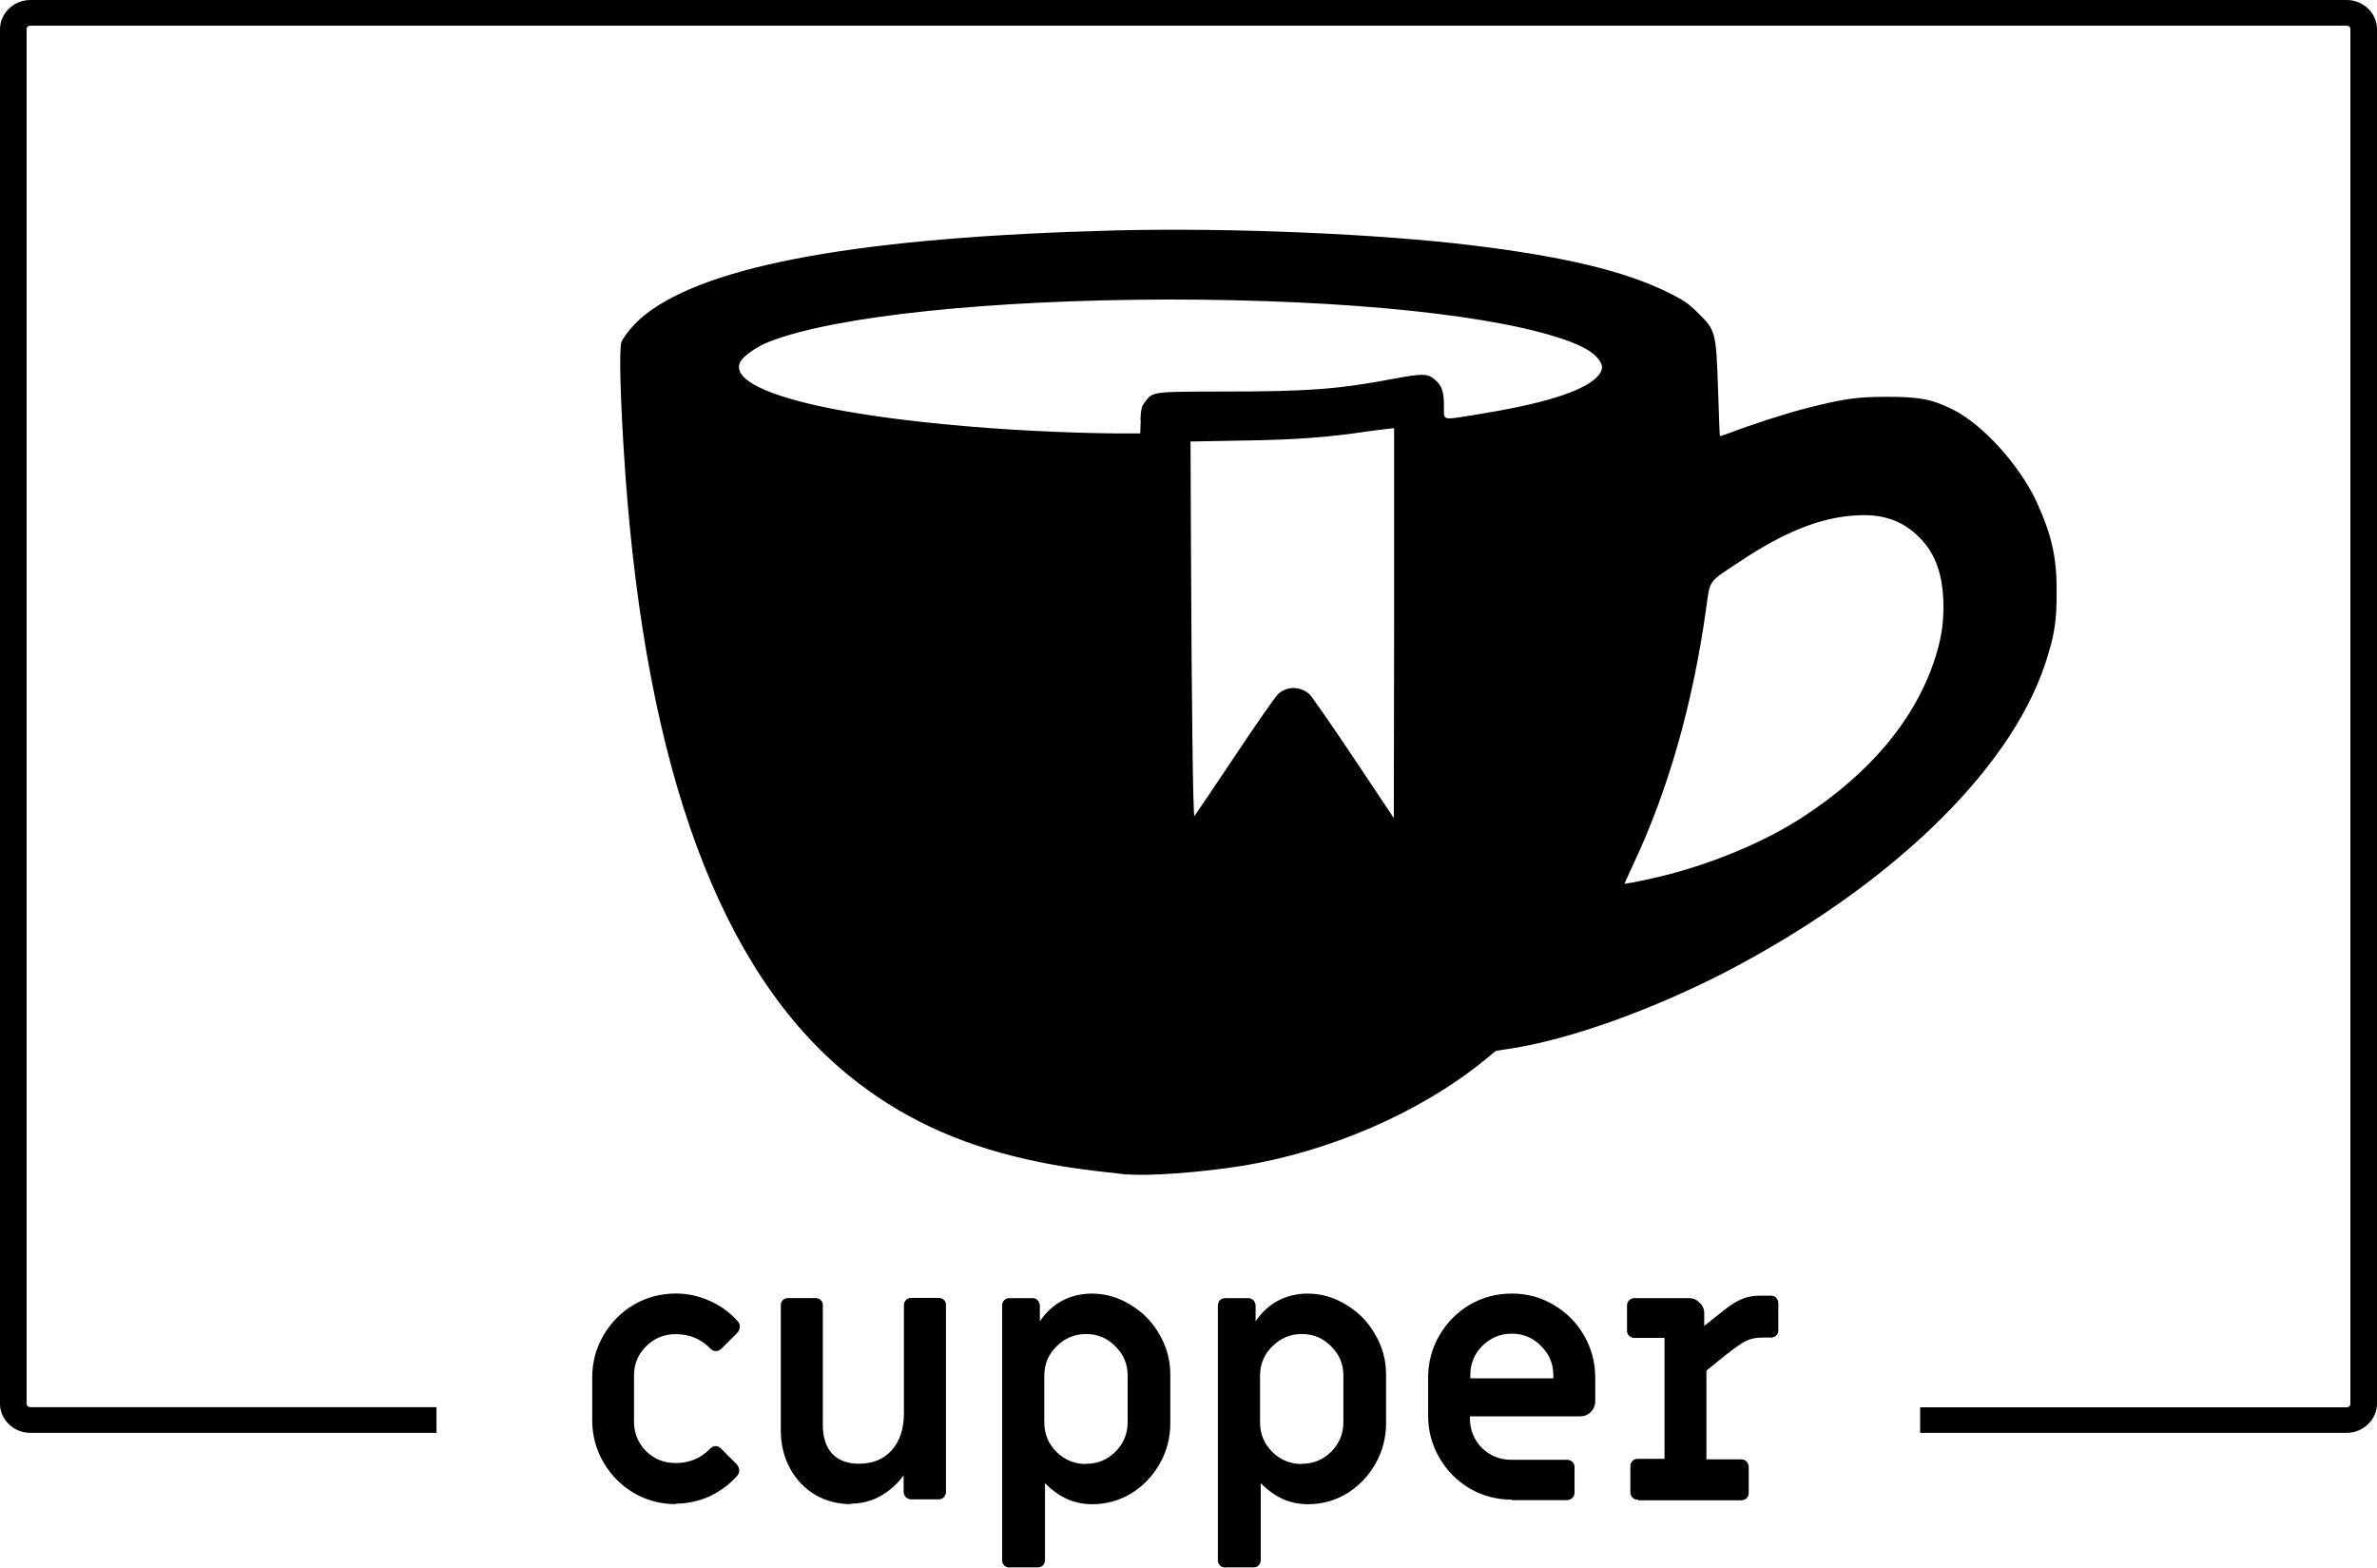
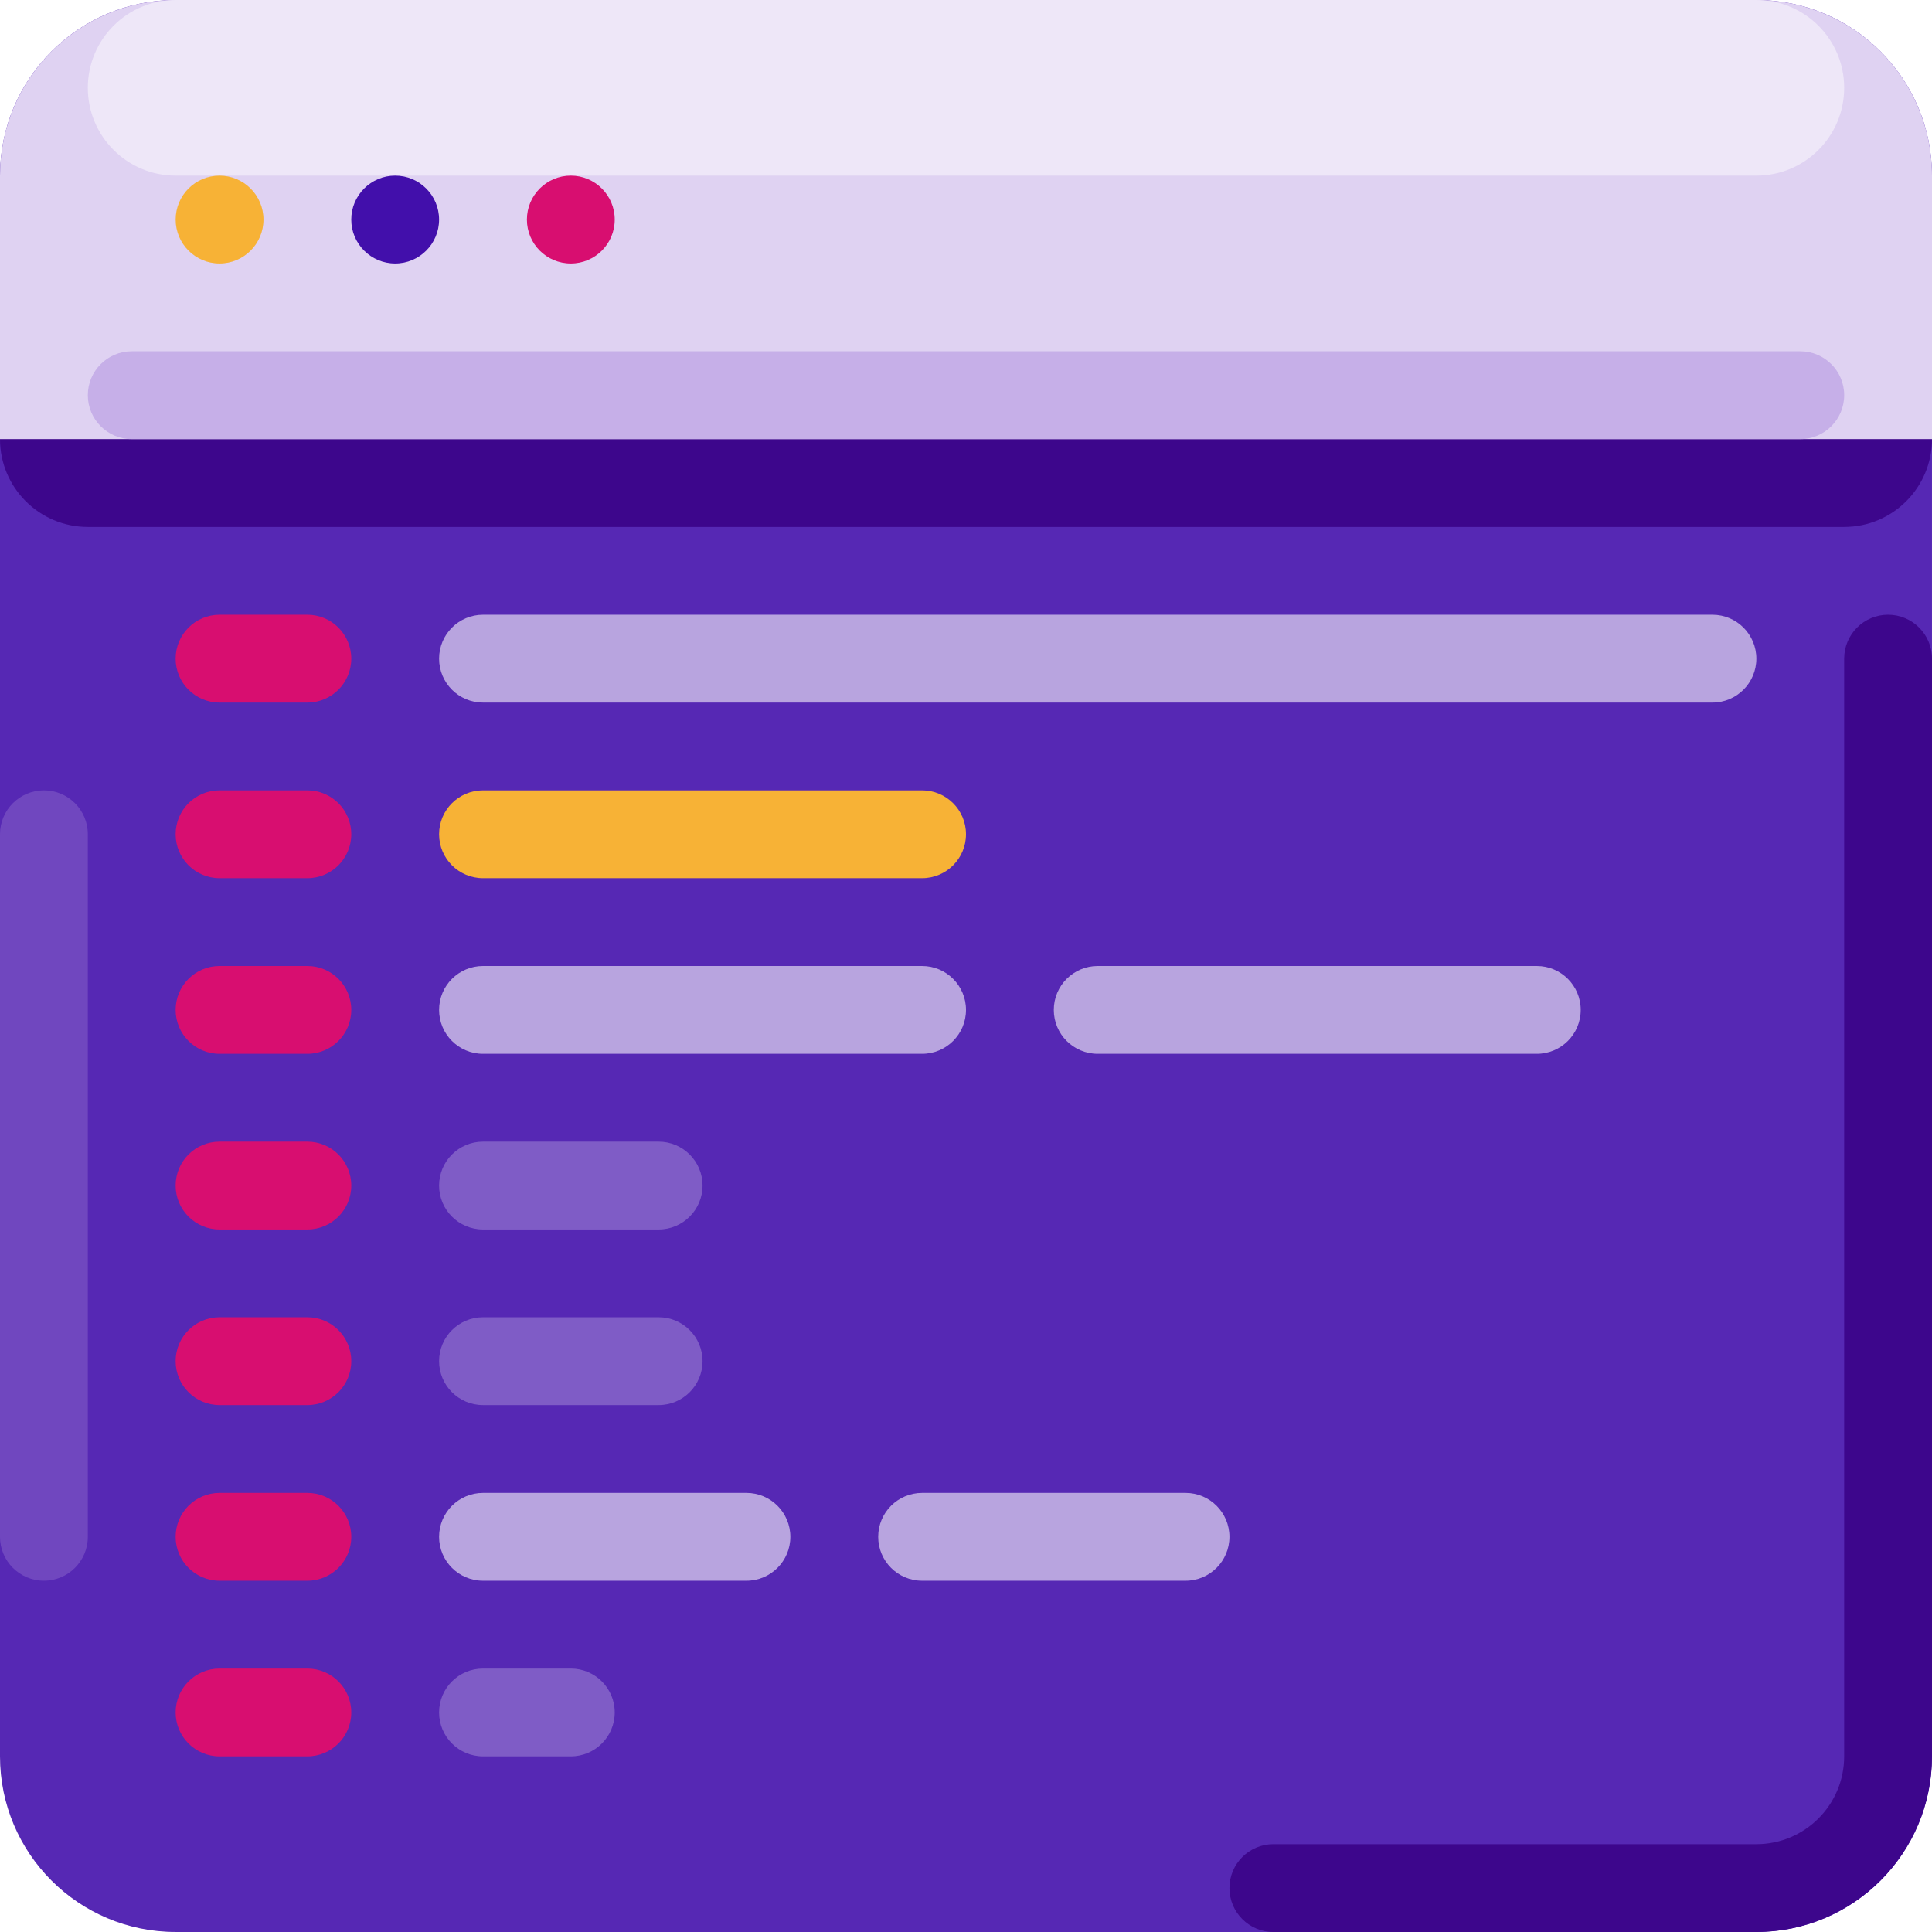
- <svg xmlns="http://www.w3.org/2000/svg" viewBox="0 0 152.7 100.69">
-   <path d="M1.96 0C.88 0 0 .85 0 1.88v88.3c0 1 .88 1.86 1.94 1.86h26.1v-1.65H1.96c-.15 0-.25-.1-.25-.23V1.87c0-.14.1-.22.24-.22h148.8c.15 0 .24.08.24.23v88.3c0 .13-.1.22-.24.22h-27.4v1.64h27.4c1.07 0 1.95-.86 1.95-1.88V1.87c0-1.02-.88-1.87-1.94-1.87H1.96z" white-space="normal" style="text-decoration-color:#000000;isolation:auto;mix-blend-mode:normal;text-indent:0;block-progression:tb;text-decoration-line:none;text-transform:none;text-decoration-style:solid" color="#000" solid-color="#000000" />
-   <path d="M72.43 75.45c-3.22-.35-4.48-.54-6.43-.97-4.5-1-8.23-2.75-11.48-5.4-8.24-6.7-13-19.6-14.36-38.8-.32-4.66-.4-7.98-.23-8.34.25-.5.93-1.27 1.48-1.7 4.06-3.24 14-5.02 30.3-5.44 7.44-.18 16.9.22 23.04.98 5.87.73 9.62 1.64 12.4 3 1.04.52 1.3.7 1.95 1.34 1.12 1.1 1.14 1.2 1.27 4.88.05 1.65.1 3 .12 3.02 0 0 .25-.07.54-.18 1.34-.52 3.74-1.3 5.06-1.63 2.38-.6 3.17-.72 5.18-.72 2.04 0 2.84.15 4.15.8 1.93.95 4.3 3.56 5.42 5.96.97 2.14 1.3 3.56 1.28 5.85 0 1.9-.16 2.8-.75 4.58-2.3 6.9-10.07 14.34-20.6 19.8-4.68 2.4-9.83 4.25-13.62 4.86l-1.05.16-.82.67c-4.08 3.3-9.88 5.82-15.56 6.73-2.63.42-6 .66-7.3.53zm34.03-19.1c3.4-.8 6.9-2.25 9.45-3.93 4.18-2.75 7-6.07 8.3-9.84.46-1.34.64-2.35.64-3.64-.02-2-.5-3.4-1.58-4.45-1.07-1.06-2.34-1.5-4.08-1.38-2.25.13-4.6 1.07-7.45 2.98-2.05 1.36-1.87 1.1-2.14 3.02-.86 6.16-2.45 11.7-4.7 16.46l-.55 1.2.46-.07c.26-.04 1-.2 1.64-.35zm-27.14-7.77c1.38-2.07 2.65-3.9 2.82-4.03.58-.5 1.44-.46 2 .06.16.17 1.45 2.02 2.85 4.12l2.55 3.82.02-12.5V27.5c-.02 0-.74.08-1.62.2-2.67.4-4.73.55-8.16.6l-3.3.06.03 7.1c.04 9.5.13 17.06.22 16.96.04-.04 1.2-1.77 2.6-3.85zm-6.06-21.57c.04-.75.07-.9.3-1.2.5-.66.47-.65 4.97-.66 5.52 0 7.38-.14 11-.82 1.87-.35 2.17-.34 2.63.04.47.4.6.78.6 1.68 0 1-.2.94 1.98.6 4.34-.7 6.84-1.46 7.82-2.4.45-.45.47-.8.06-1.26-.35-.4-.9-.72-1.78-1.05-4.46-1.68-14.23-2.7-25.75-2.7-11.48.02-21.44 1.06-25.65 2.7-.84.33-1.65.9-1.87 1.28-.55 1 1.2 2 4.94 2.84 4.5 1 12.1 1.7 19.08 1.78h1.66l.03-.84zM43.42 96.62q-1.468 0-2.71-.723-1.22-.723-1.943-1.965-.723-1.243-.723-2.71v-2.734q0-1.47.723-2.71t1.942-1.966q1.24-.723 2.71-.723 1.13 0 2.17.47 1.03.45 1.78 1.29.16.16.16.36 0 .25-.21.45l-.97.97q-.16.16-.37.16t-.39-.21q-.88-.88-2.19-.88-1.11 0-1.9.79-.77.76-.77 1.87v2.96q0 1.1.77 1.89.79.77 1.89.77 1.31 0 2.19-.88.18-.21.38-.21t.36.16l.97.97q.2.2.2.45 0 .2-.16.36-.75.83-1.79 1.31-1.04.45-2.17.45zm11.26 0q-1.288 0-2.327-.61-1.016-.61-1.604-1.694-.59-1.084-.59-2.44v-8.02q0-.203.13-.338t.34-.136h1.76q.2 0 .34.136t.13.34v7.68q0 1.197.61 1.852.61.632 1.71.632 1.33 0 2.1-.858.79-.88.79-2.395v-6.92q0-.21.13-.34t.34-.14h1.76q.2 0 .34.13t.13.34v12q0 .2-.14.34t-.34.13h-1.76q-.21 0-.34-.14t-.14-.34v-1.06q-.63.86-1.52 1.35-.86.47-1.9.47zm10.17 4.07q-.203 0-.34-.136t-.134-.338V83.86q0-.203.135-.338t.34-.136h1.47q.21 0 .34.136t.14.34v1.015q.59-.88 1.45-1.333.88-.45 1.88-.45 1.33 0 2.49.72 1.18.702 1.86 1.9.7 1.196.7 2.574v3.14q0 1.378-.67 2.576t-1.83 1.92q-1.15.7-2.53.7-.83 0-1.62-.34-.762-.36-1.4-1.015v4.94q0 .2-.13.34t-.34.13h-1.77zm4.925-6.664q1.107 0 1.875-.768.79-.79.79-1.898v-3.004q0-1.107-.79-1.875-.768-.79-1.875-.79t-1.898.79q-.79.77-.79 1.88v3.01q0 1.11.79 1.9.79.77 1.898.77zm8.935 6.664q-.203 0-.34-.136t-.134-.338V83.86q0-.203.135-.338t.34-.136h1.47q.21 0 .34.136t.14.34v1.015q.59-.88 1.45-1.333.88-.45 1.88-.45 1.33 0 2.49.72 1.18.702 1.86 1.9.7 1.196.7 2.574v3.14q0 1.378-.67 2.576t-1.83 1.92q-1.15.7-2.53.7-.83 0-1.62-.34-.762-.36-1.4-1.015v4.94q0 .2-.13.34t-.34.13h-1.77zm4.925-6.664q1.107 0 1.875-.768.79-.79.79-1.898v-3.004q0-1.107-.79-1.875-.768-.79-1.875-.79t-1.898.79q-.79.77-.79 1.88v3.01q0 1.11.79 1.9.79.77 1.898.77zM97.12 96.33q-1.468 0-2.71-.723-1.22-.723-1.943-1.965-.723-1.243-.723-2.71v-2.44q0-1.47.722-2.71t1.943-1.967q1.24-.723 2.71-.723t2.68.723q1.24.723 1.96 1.966.72 1.25.72 2.71v1.52q0 .41-.3.7-.27.27-.68.27h-7.07v.12q0 1.11.76 1.9.79.77 1.9.77h3.59q.2 0 .34.14t.13.34v1.63q0 .21-.14.34t-.338.14H97.1zm2.666-7.794v-.203q0-1.107-.79-1.875-.77-.79-1.876-.79t-1.898.79q-.768.768-.768 1.875v.203h5.33zm5.424 7.794q-.203 0-.34-.136t-.134-.338v-1.672q0-.203.135-.34t.34-.134h1.72v-7.77h-1.94q-.2 0-.34-.137t-.13-.34V83.86q0-.203.14-.34t.34-.134h3.5q.41 0 .68.294.3.27.3.677v.813l1.22-.97q.68-.543 1.18-.746.5-.226 1.18-.226h.7q.21 0 .34.135t.14.34v1.738q0 .21-.13.34t-.34.14h-.58q-.59 0-1.02.21-.43.21-1.31.91l-1.24 1v5.7h2.238q.21 0 .34.14t.14.34v1.67q0 .21-.132.34t-.34.14h-6.59z" />
+ <svg xmlns="http://www.w3.org/2000/svg" version="1.1" id="Capa_1" x="0px" y="0px" viewBox="0 0 469.334 469.334" style="enable-background:new 0 0 469.334 469.334;" xml:space="preserve">
+   <path style="fill:#5628B4;" d="M42.667,0h383.996c23.564,0,42.667,19.103,42.667,42.667v383.996  c0,23.564-19.103,42.667-42.667,42.667H42.667C19.103,469.33,0,450.227,0,426.663V42.667C0,19.103,19.103,0,42.667,0z" />
+   <path style="fill:#3D068C;" d="M21.333,85.337h426.664c11.782,0,21.333,9.551,21.333,21.333v0.001  c0,11.782-9.551,21.333-21.333,21.333H21.333C9.551,128.004,0,118.453,0,106.671v-0.001C0,94.888,9.551,85.337,21.333,85.337z" />
+   <path style="fill:#DFD2F2;" d="M42.667,0h384c23.564,0,42.667,19.103,42.667,42.667c0,0,0,0,0,0v64l0,0H0l0,0v-64  C0,19.103,19.103,0,42.667,0L42.667,0L42.667,0z" />
+   <path style="fill:#EEE7F8;" d="M42.667,0h384.004c11.782,0,21.333,9.551,21.333,21.333v0.001c0,11.782-9.551,21.333-21.333,21.333  H42.667c-11.782,0-21.333-9.551-21.333-21.333v-0.001C21.334,9.551,30.885,0,42.667,0z" />
+   <path style="fill:#B8A4DF;" d="M117.334,149.337H416c5.891,0,10.667,4.776,10.667,10.667v0c0,5.891-4.776,10.667-10.667,10.667  H117.334c-5.891,0-10.667-4.776-10.667-10.667v0C106.667,154.113,111.443,149.337,117.334,149.337z" />
+   <path style="fill:#F7B236;" d="M117.334,191.997H224c5.891,0,10.667,4.776,10.667,10.667v0c0,5.891-4.776,10.667-10.667,10.667  H117.334c-5.891,0-10.667-4.776-10.667-10.667v0C106.667,196.773,111.443,191.997,117.334,191.997z" />
+   <path style="fill:#B8A4DF;" d="M117.334,234.667H224c5.891,0,10.667,4.776,10.667,10.667l0,0c0,5.891-4.776,10.666-10.667,10.666  H117.334c-5.891,0-10.667-4.776-10.667-10.666l0,0C106.667,239.443,111.443,234.667,117.334,234.667z" />
+   <g>
+     <path style="fill:#7F5CC6;" d="M117.334,319.997H160c5.891,0,10.667,4.776,10.667,10.667l0,0c0,5.891-4.776,10.667-10.667,10.667   h-42.666c-5.891,0-10.667-4.776-10.667-10.667l0,0C106.667,324.773,111.443,319.997,117.334,319.997z" />
+     <path style="fill:#7F5CC6;" d="M117.334,277.337H160c5.891,0,10.667,4.776,10.667,10.667l0,0c0,5.891-4.776,10.667-10.667,10.667   h-42.666c-5.891,0-10.667-4.776-10.667-10.667l0,0C106.667,282.113,111.443,277.337,117.334,277.337z" />
+   </g>
+   <g>
+     <path style="fill:#D80E70;" d="M53.334,405.337h21.333c5.891,0,10.667,4.776,10.667,10.667l0,0c0,5.891-4.776,10.667-10.667,10.667   H53.334c-5.891,0-10.667-4.776-10.667-10.667l0,0C42.667,410.113,47.443,405.337,53.334,405.337z" />
+     <path style="fill:#D80E70;" d="M53.334,362.667h21.333c5.891,0,10.667,4.776,10.667,10.667l0,0c0,5.891-4.776,10.667-10.667,10.667   H53.334c-5.891,0-10.667-4.776-10.667-10.667l0,0C42.667,367.443,47.443,362.667,53.334,362.667z" />
+     <path style="fill:#D80E70;" d="M53.334,277.337h21.333c5.891,0,10.667,4.776,10.667,10.667l0,0c0,5.891-4.776,10.667-10.667,10.667   H53.334c-5.891,0-10.667-4.776-10.667-10.667l0,0C42.667,282.113,47.443,277.337,53.334,277.337z" />
+     <path style="fill:#D80E70;" d="M53.334,319.997h21.333c5.891,0,10.667,4.776,10.667,10.667l0,0c0,5.891-4.776,10.667-10.667,10.667   H53.334c-5.891,0-10.667-4.776-10.667-10.667l0,0C42.667,324.773,47.443,319.997,53.334,319.997z" />
+     <path style="fill:#D80E70;" d="M53.334,234.667h21.333c5.891,0,10.667,4.776,10.667,10.667l0,0c0,5.891-4.776,10.666-10.667,10.666   H53.334c-5.891,0-10.667-4.776-10.667-10.666l0,0C42.667,239.443,47.443,234.667,53.334,234.667z" />
+     <path style="fill:#D80E70;" d="M53.334,191.997h21.333c5.891,0,10.667,4.776,10.667,10.667v0c0,5.891-4.776,10.667-10.667,10.667   H53.334c-5.891,0-10.667-4.776-10.667-10.667v0C42.667,196.773,47.443,191.997,53.334,191.997z" />
+     <path style="fill:#D80E70;" d="M53.334,149.337h21.333c5.891,0,10.667,4.776,10.667,10.667v0c0,5.891-4.776,10.667-10.667,10.667   H53.334c-5.891,0-10.667-4.776-10.667-10.667v0C42.667,154.113,47.443,149.337,53.334,149.337z" />
+   </g>
+   <path style="fill:#7F5CC6;" d="M117.334,405.337h21.333c5.891,0,10.667,4.776,10.667,10.667l0,0c0,5.891-4.776,10.667-10.667,10.667  h-21.333c-5.891,0-10.667-4.776-10.667-10.667l0,0C106.667,410.113,111.443,405.337,117.334,405.337z" />
+   <g>
+     <path style="fill:#B8A4DF;" d="M117.334,362.667h63.996c5.891,0,10.667,4.776,10.667,10.667l0,0   c0,5.891-4.776,10.667-10.667,10.667h-63.996c-5.891,0-10.667-4.776-10.667-10.667l0,0   C106.667,367.443,111.443,362.667,117.334,362.667z" />
+     <path style="fill:#B8A4DF;" d="M224.004,362.667H288c5.891,0,10.667,4.776,10.667,10.667l0,0c0,5.891-4.776,10.667-10.667,10.667   h-63.996c-5.891,0-10.667-4.776-10.667-10.667l0,0C213.337,367.443,218.113,362.667,224.004,362.667z" />
+     <path style="fill:#B8A4DF;" d="M266.664,234.667H373.33c5.891,0,10.667,4.776,10.667,10.667l0,0   c0,5.891-4.776,10.666-10.667,10.666H266.664c-5.891,0-10.667-4.776-10.667-10.666l0,0   C255.997,239.443,260.773,234.667,266.664,234.667z" />
+   </g>
+   <circle style="fill:#F7B236;" cx="53.337" cy="53.337" r="10.667" />
+   <circle style="fill:#420FAB;" cx="95.997" cy="53.337" r="10.667" />
+   <circle style="fill:#D80E70;" cx="138.667" cy="53.337" r="10.667" />
+   <path style="fill:#C6AFE8;" d="M32.001,85.337h405.336c5.891,0,10.667,4.776,10.667,10.667v0c0,5.891-4.776,10.667-10.667,10.667  H32.001c-5.891,0-10.667-4.776-10.667-10.667v0C21.334,90.113,26.11,85.337,32.001,85.337z" />
+   <path style="fill:#3D068C;" d="M458.667,149.334c-5.891,0-10.667,4.775-10.667,10.666c0,0,0,0,0,0.001v266.667  c0,11.782-9.551,21.333-21.333,21.333H309.334c-5.891,0-10.667,4.776-10.667,10.667c0,5.891,4.776,10.667,10.667,10.667h117.333  c23.564,0,42.666-19.103,42.667-42.667V160C469.334,154.109,464.558,149.334,458.667,149.334  C458.667,149.334,458.667,149.334,458.667,149.334L458.667,149.334z" />
+   <path style="fill:#7047BF;" d="M10.667,191.997L10.667,191.997c5.891,0,10.667,4.776,10.667,10.667V373.33  c0,5.891-4.776,10.667-10.667,10.667l0,0C4.776,383.997,0,379.221,0,373.33V202.664C0,196.773,4.776,191.997,10.667,191.997z" />
+   <g>
+ </g>
+   <g>
+ </g>
+   <g>
+ </g>
+   <g>
+ </g>
+   <g>
+ </g>
+   <g>
+ </g>
+   <g>
+ </g>
+   <g>
+ </g>
+   <g>
+ </g>
+   <g>
+ </g>
+   <g>
+ </g>
+   <g>
+ </g>
+   <g>
+ </g>
+   <g>
+ </g>
+   <g>
+ </g>
</svg>
